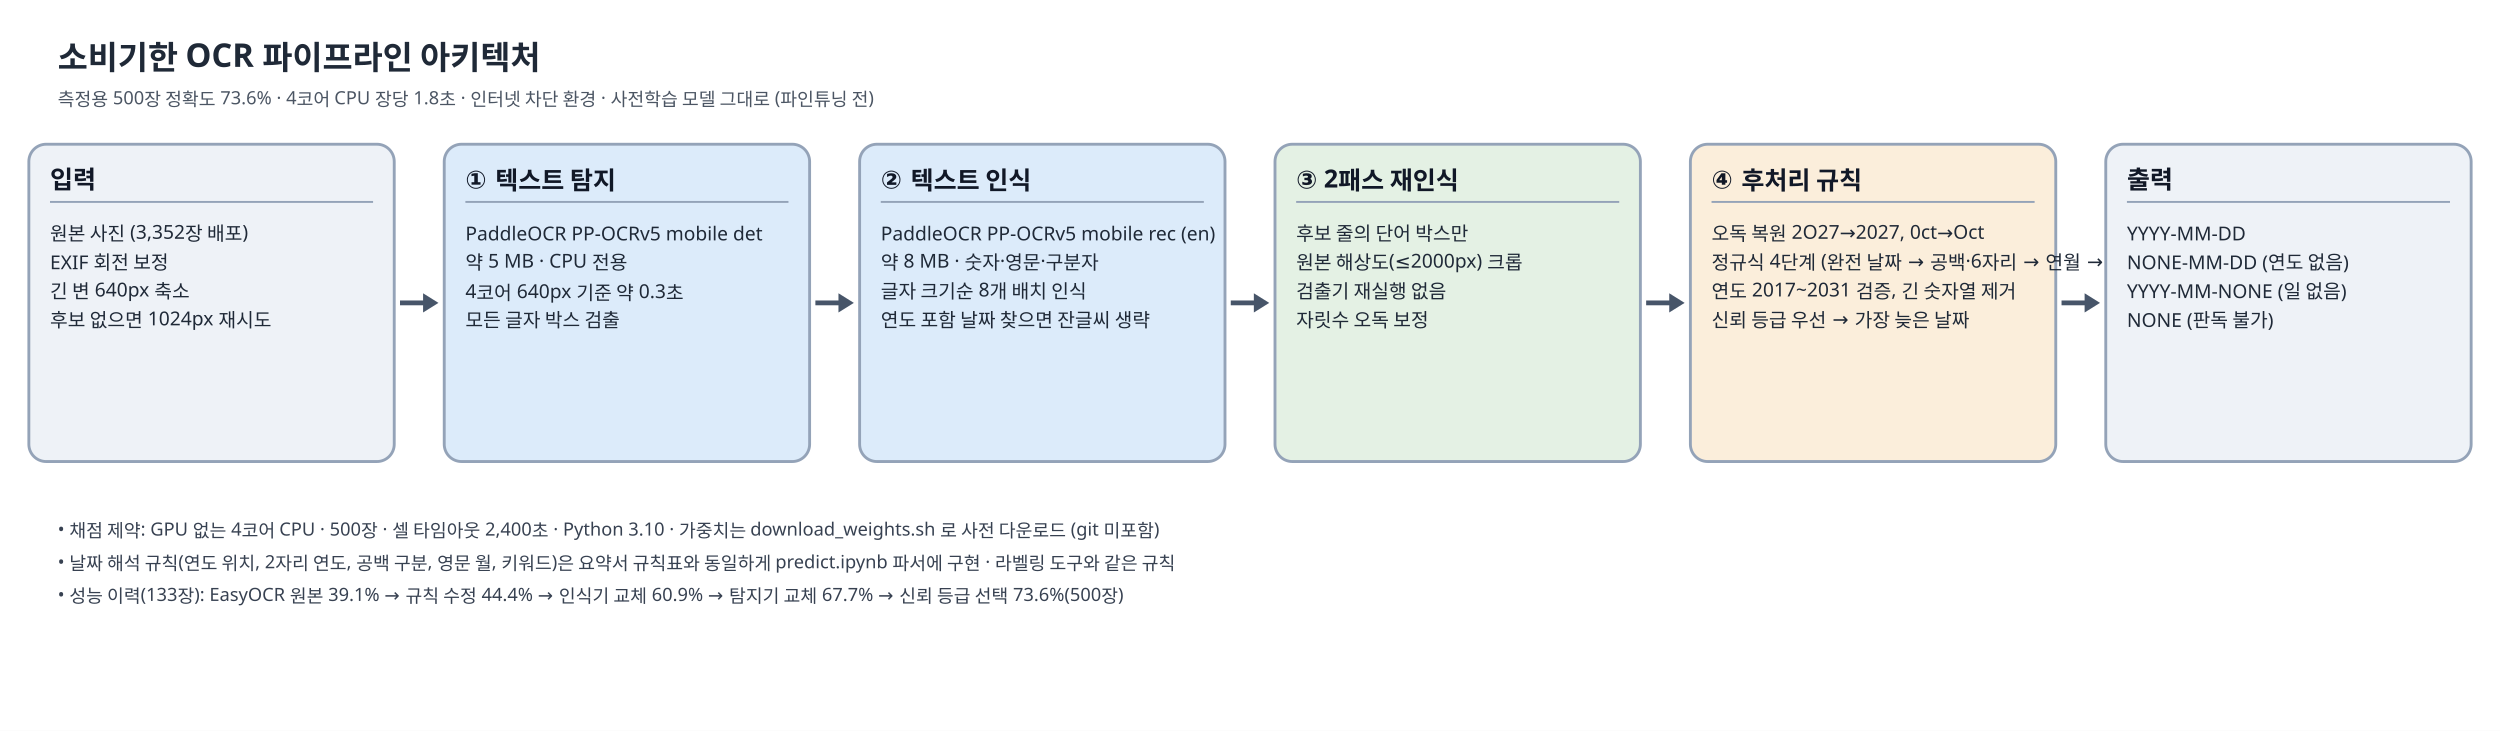
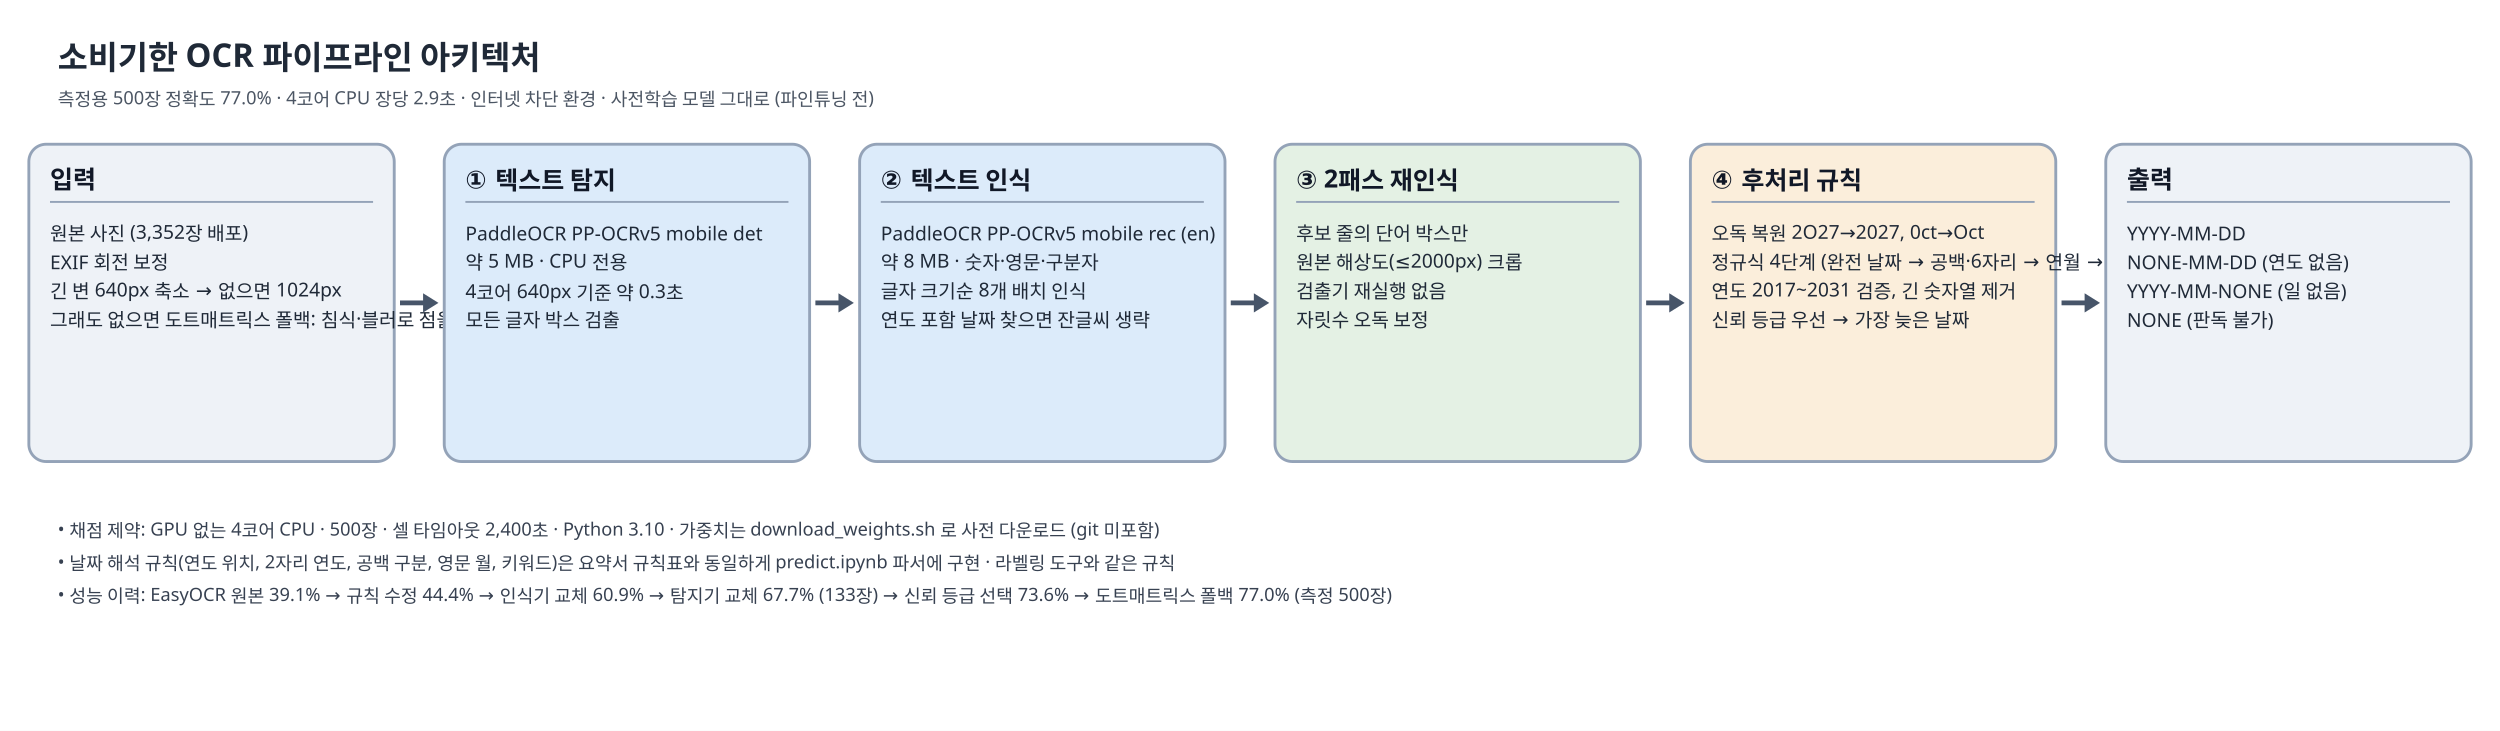
<svg xmlns="http://www.w3.org/2000/svg" width="2600" height="760" font-family="Malgun Gothic, Apple SD Gothic Neo, sans-serif">
  <rect width="2600" height="760" fill="white" />
  <text x="60" y="72" font-size="34" font-weight="bold" fill="#1F2937">소비기한 OCR 파이프라인 아키텍처</text>
-   <text x="60" y="110" font-size="19" fill="#4B5563">측정용 500장 정확도 73.6% · 4코어 CPU 장당 1.8초 · 인터넷 차단 환경 · 사전학습 모델 그대로 (파인튜닝 전)</text>
+   <text x="60" y="110" font-size="19" fill="#4B5563">측정용 500장 정확도 77.0% · 4코어 CPU 장당 2.9초 · 인터넷 차단 환경 · 사전학습 모델 그대로 (파인튜닝 전)</text>
  <rect x="30" y="150" width="380" height="330" rx="18" fill="#EEF2F7" stroke="#94A3B8" stroke-width="3" />
  <text x="52" y="196" font-size="26" font-weight="bold" fill="#111827">입력</text>
  <line x1="52" y1="210" x2="388" y2="210" stroke="#94A3B8" stroke-width="2" />
  <text x="52" y="250" font-size="20" fill="#1F2937">원본 사진 (3,352장 배포)</text>
  <text x="52" y="280" font-size="20" fill="#1F2937">EXIF 회전 보정</text>
-   <text x="52" y="310" font-size="20" fill="#1F2937">긴 변 640px 축소</text>
-   <text x="52" y="340" font-size="20" fill="#1F2937">후보 없으면 1024px 재시도</text>
+   <text x="52" y="310" font-size="20" fill="#1F2937">긴 변 640px 축소 → 없으면 1024px</text>
+   <text x="52" y="340" font-size="20" fill="#1F2937">그래도 없으면 도트매트릭스 폴백: 침식·블러로 점을 이어 재시도</text>
  <line x1="416" y1="315" x2="444" y2="315" stroke="#475569" stroke-width="5" />
  <polygon points="456,315 440,305 440,325" fill="#475569" />
  <rect x="462" y="150" width="380" height="330" rx="18" fill="#DCEBFA" stroke="#94A3B8" stroke-width="3" />
  <text x="484" y="196" font-size="26" font-weight="bold" fill="#111827">① 텍스트 탐지</text>
  <line x1="484" y1="210" x2="820" y2="210" stroke="#94A3B8" stroke-width="2" />
  <text x="484" y="250" font-size="20" fill="#1F2937">PaddleOCR PP-OCRv5 mobile det</text>
  <text x="484" y="280" font-size="20" fill="#1F2937">약 5 MB · CPU 전용</text>
  <text x="484" y="310" font-size="20" fill="#1F2937">4코어 640px 기준 약 0.3초</text>
  <text x="484" y="340" font-size="20" fill="#1F2937">모든 글자 박스 검출</text>
  <line x1="848" y1="315" x2="876" y2="315" stroke="#475569" stroke-width="5" />
  <polygon points="888,315 872,305 872,325" fill="#475569" />
  <rect x="894" y="150" width="380" height="330" rx="18" fill="#DCEBFA" stroke="#94A3B8" stroke-width="3" />
  <text x="916" y="196" font-size="26" font-weight="bold" fill="#111827">② 텍스트 인식</text>
  <line x1="916" y1="210" x2="1252" y2="210" stroke="#94A3B8" stroke-width="2" />
  <text x="916" y="250" font-size="20" fill="#1F2937">PaddleOCR PP-OCRv5 mobile rec (en)</text>
  <text x="916" y="280" font-size="20" fill="#1F2937">약 8 MB · 숫자·영문·구분자</text>
  <text x="916" y="310" font-size="20" fill="#1F2937">글자 크기순 8개 배치 인식</text>
  <text x="916" y="340" font-size="20" fill="#1F2937">연도 포함 날짜 찾으면 잔글씨 생략</text>
  <line x1="1280" y1="315" x2="1308" y2="315" stroke="#475569" stroke-width="5" />
  <polygon points="1320,315 1304,305 1304,325" fill="#475569" />
  <rect x="1326" y="150" width="380" height="330" rx="18" fill="#E4F1E4" stroke="#94A3B8" stroke-width="3" />
  <text x="1348" y="196" font-size="26" font-weight="bold" fill="#111827">③ 2패스 재인식</text>
  <line x1="1348" y1="210" x2="1684" y2="210" stroke="#94A3B8" stroke-width="2" />
  <text x="1348" y="250" font-size="20" fill="#1F2937">후보 줄의 단어 박스만</text>
  <text x="1348" y="280" font-size="20" fill="#1F2937">원본 해상도(≤2000px) 크롭</text>
  <text x="1348" y="310" font-size="20" fill="#1F2937">검출기 재실행 없음</text>
  <text x="1348" y="340" font-size="20" fill="#1F2937">자릿수 오독 보정</text>
  <line x1="1712" y1="315" x2="1740" y2="315" stroke="#475569" stroke-width="5" />
  <polygon points="1752,315 1736,305 1736,325" fill="#475569" />
  <rect x="1758" y="150" width="380" height="330" rx="18" fill="#FBEEDB" stroke="#94A3B8" stroke-width="3" />
  <text x="1780" y="196" font-size="26" font-weight="bold" fill="#111827">④ 후처리 규칙</text>
  <line x1="1780" y1="210" x2="2116" y2="210" stroke="#94A3B8" stroke-width="2" />
  <text x="1780" y="250" font-size="20" fill="#1F2937">오독 복원 2O27→2027, 0ct→Oct</text>
  <text x="1780" y="280" font-size="20" fill="#1F2937">정규식 4단계 (완전 날짜 → 공백·6자리 → 연월 → 월일)</text>
  <text x="1780" y="310" font-size="20" fill="#1F2937">연도 2017~2031 검증, 긴 숫자열 제거</text>
  <text x="1780" y="340" font-size="20" fill="#1F2937">신뢰 등급 우선 → 가장 늦은 날짜</text>
  <line x1="2144" y1="315" x2="2172" y2="315" stroke="#475569" stroke-width="5" />
  <polygon points="2184,315 2168,305 2168,325" fill="#475569" />
  <rect x="2190" y="150" width="380" height="330" rx="18" fill="#EEF2F7" stroke="#94A3B8" stroke-width="3" />
  <text x="2212" y="196" font-size="26" font-weight="bold" fill="#111827">출력</text>
  <line x1="2212" y1="210" x2="2548" y2="210" stroke="#94A3B8" stroke-width="2" />
  <text x="2212" y="250" font-size="20" fill="#1F2937">YYYY-MM-DD</text>
  <text x="2212" y="280" font-size="20" fill="#1F2937">NONE-MM-DD (연도 없음)</text>
  <text x="2212" y="310" font-size="20" fill="#1F2937">YYYY-MM-NONE (일 없음)</text>
  <text x="2212" y="340" font-size="20" fill="#1F2937">NONE (판독 불가)</text>
  <text x="60" y="557" font-size="19" fill="#374151">• 채점 제약: GPU 없는 4코어 CPU · 500장 · 셀 타임아웃 2,400초 · Python 3.10 · 가중치는 download_weights.sh 로 사전 다운로드 (git 미포함)</text>
  <text x="60" y="591" font-size="19" fill="#374151">• 날짜 해석 규칙(연도 위치, 2자리 연도, 공백 구분, 영문 월, 키워드)은 요약서 규칙표와 동일하게 predict.ipynb 파서에 구현 · 라벨링 도구와 같은 규칙</text>
-   <text x="60" y="625" font-size="19" fill="#374151">• 성능 이력(133장): EasyOCR 원본 39.1% → 규칙 수정 44.4% → 인식기 교체 60.9% → 탐지기 교체 67.7% → 신뢰 등급 선택 73.6%(500장)</text>
+   <text x="60" y="625" font-size="19" fill="#374151">• 성능 이력: EasyOCR 원본 39.1% → 규칙 수정 44.4% → 인식기 교체 60.9% → 탐지기 교체 67.7% (133장) → 신뢰 등급 선택 73.6% → 도트매트릭스 폴백 77.0% (측정 500장)</text>
</svg>
